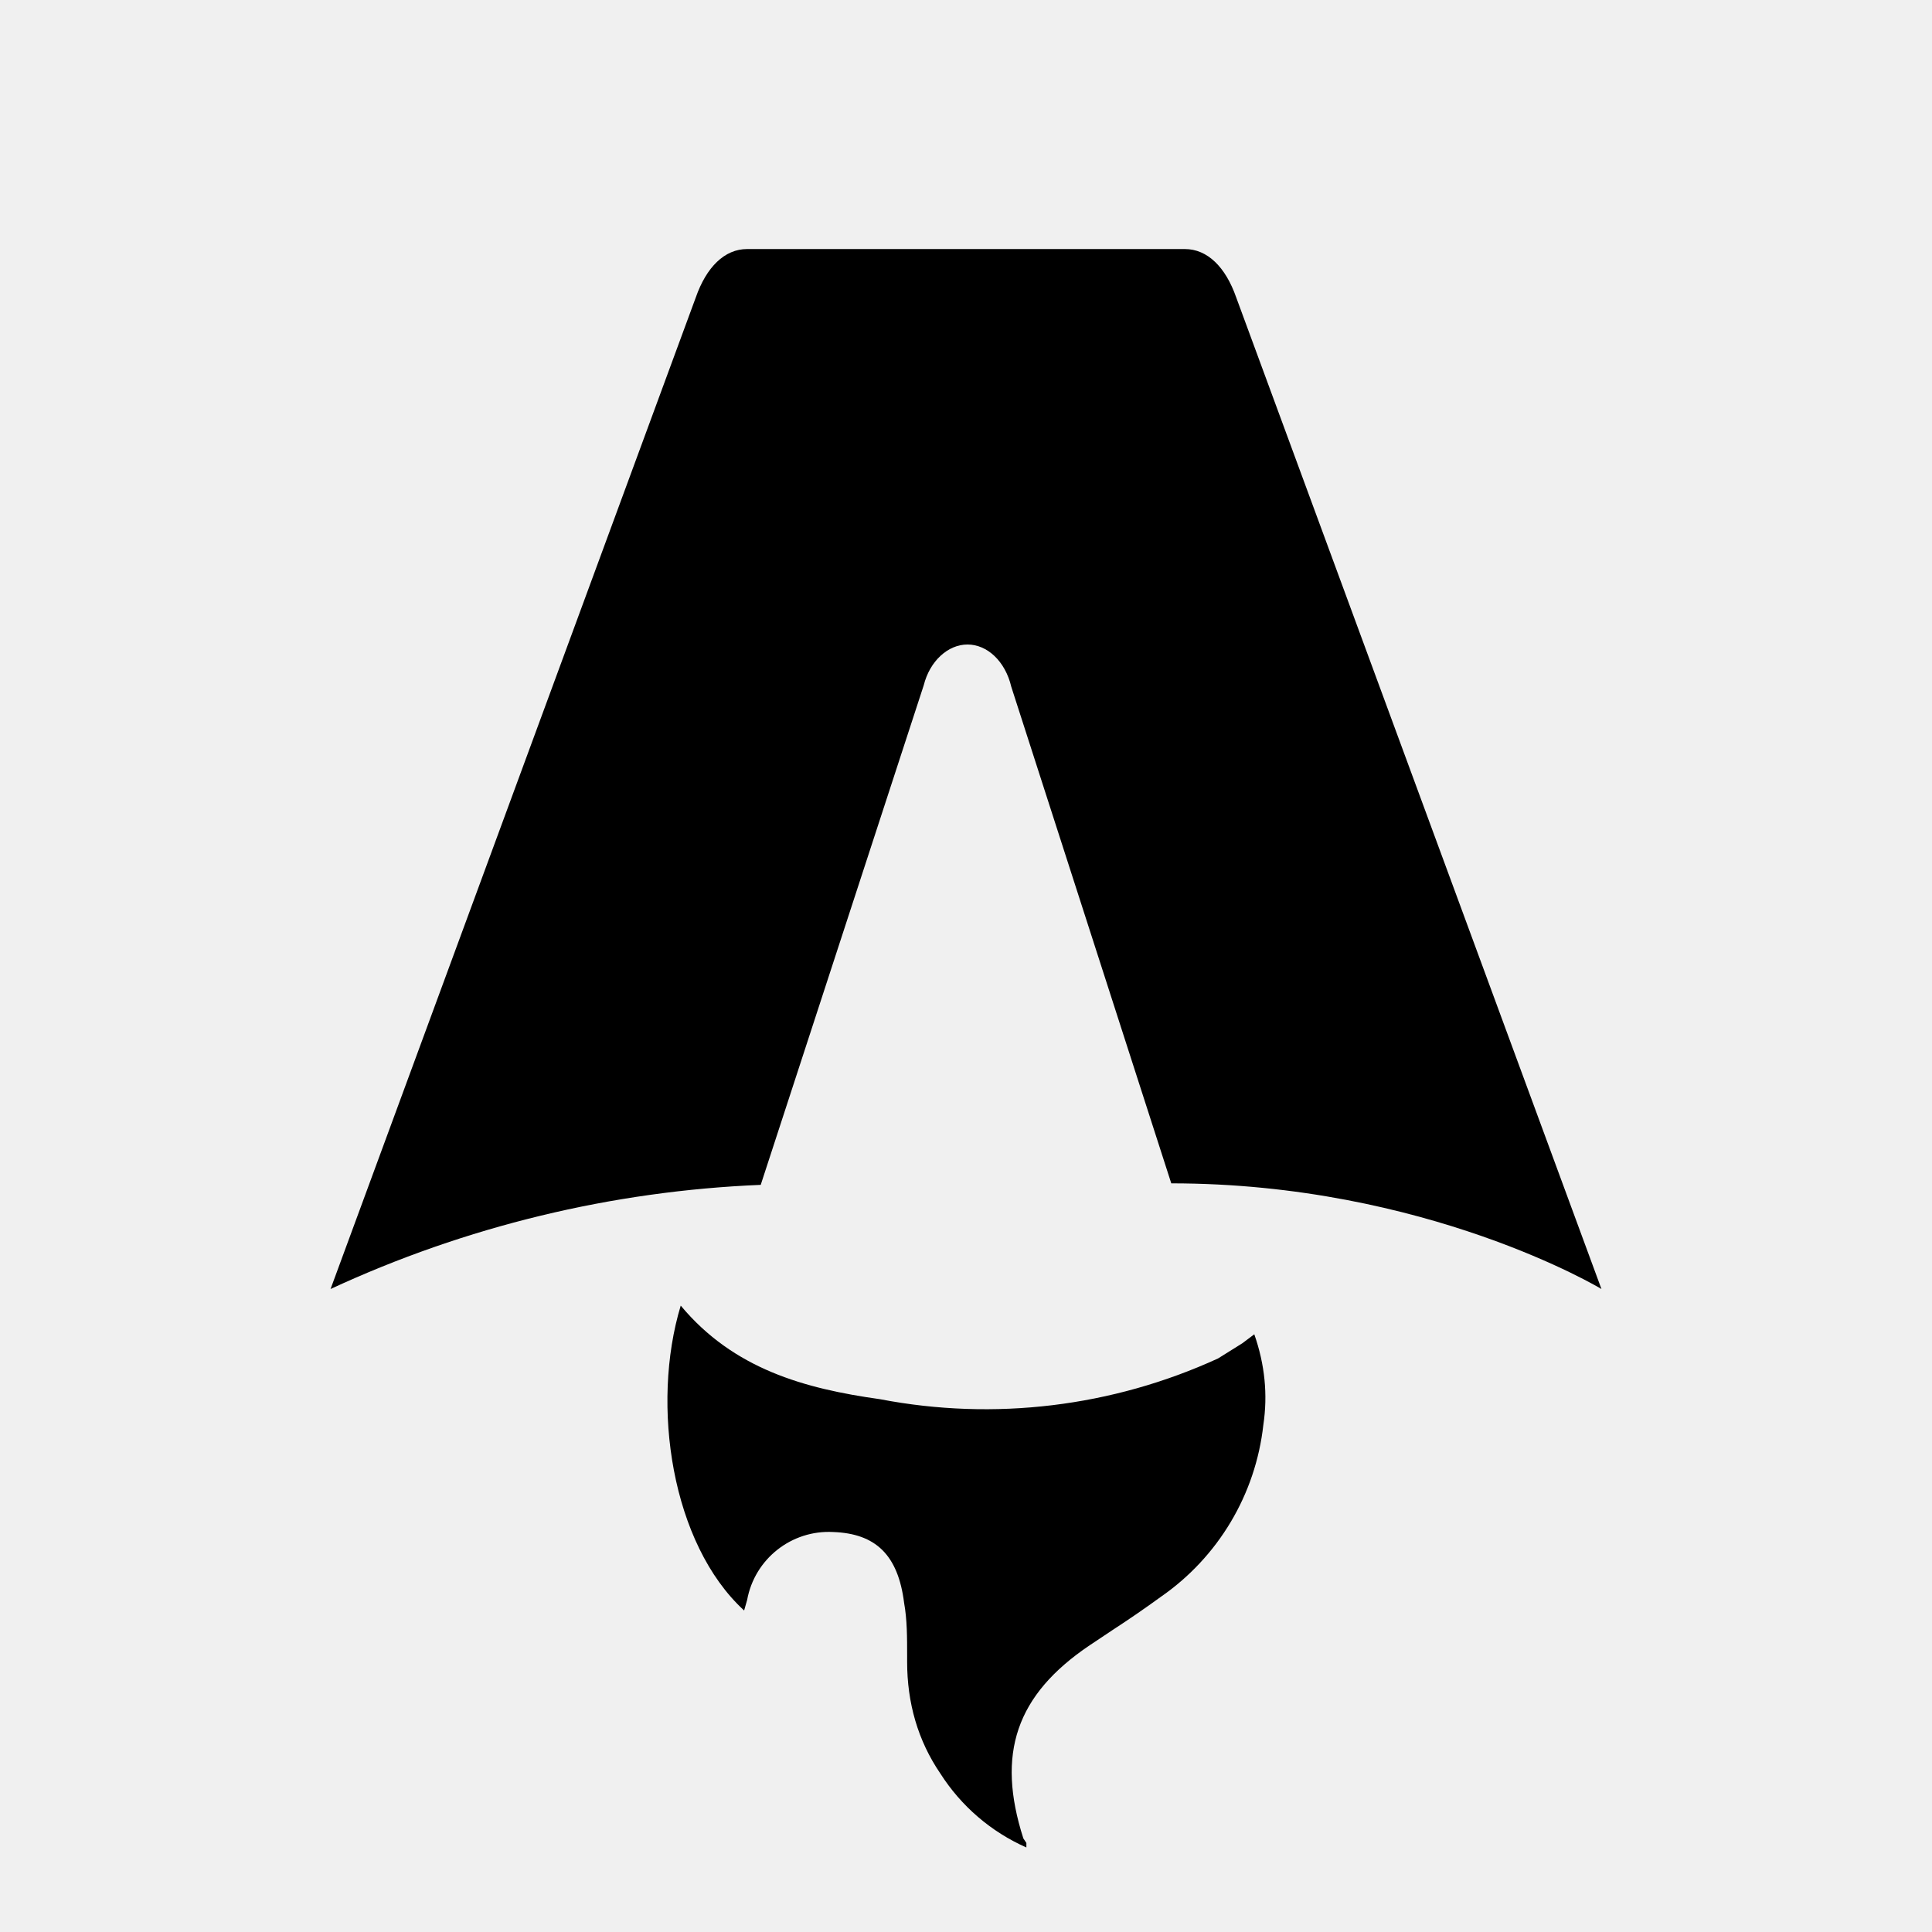
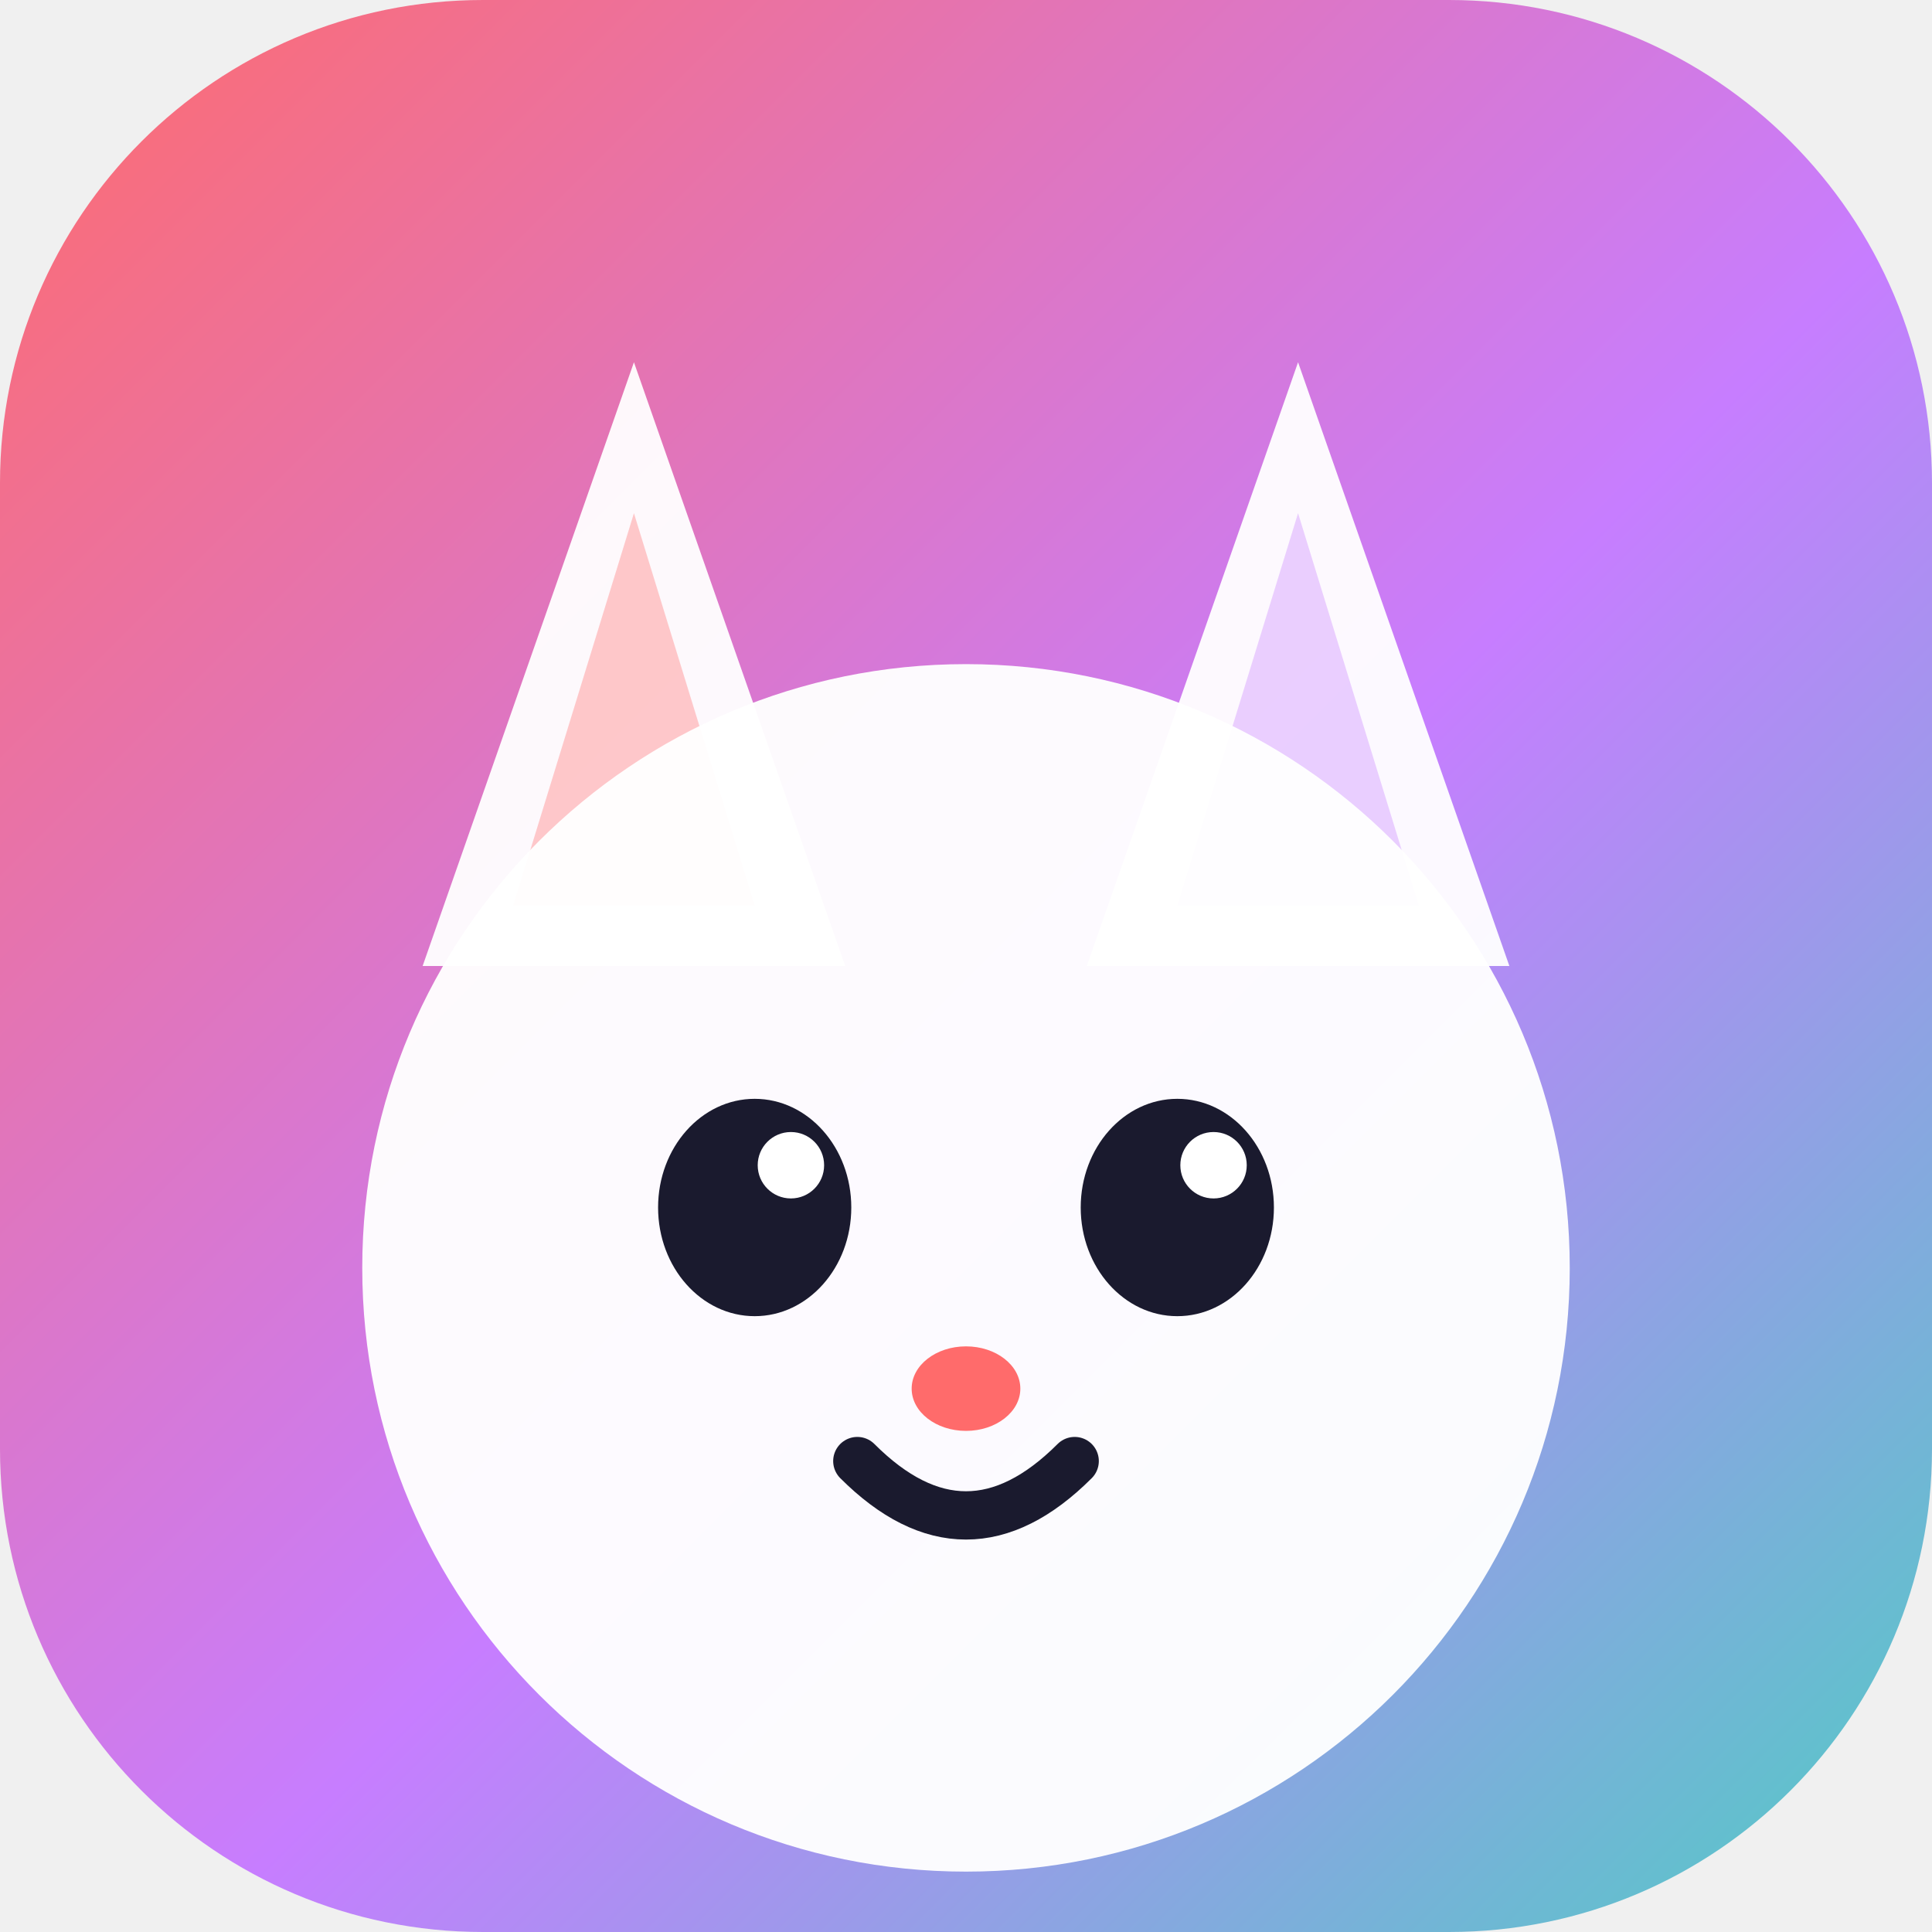
- <svg xmlns="http://www.w3.org/2000/svg" fill="none" viewBox="0 0 128 128">
-   <path d="M50.4 78.5a75.1 75.1 0 0 0-28.5 6.9l24.2-65.7c.7-2 1.9-3.2 3.4-3.2h29c1.5 0 2.7 1.2 3.4 3.2l24.2 65.7s-11.6-7-28.5-7L67 45.5c-.4-1.7-1.6-2.8-2.9-2.8-1.3 0-2.5 1.1-2.9 2.7L50.4 78.5Zm-1.1 28.2Zm-4.2-20.2c-2 6.6-.6 15.8 4.2 20.2a17.5 17.5 0 0 1 .2-.7 5.5 5.5 0 0 1 5.7-4.5c2.8.1 4.3 1.5 4.7 4.7.2 1.1.2 2.3.2 3.5v.4c0 2.7.7 5.2 2.2 7.4a13 13 0 0 0 5.7 4.9v-.3l-.2-.3c-1.8-5.6-.5-9.5 4.4-12.8l1.5-1a73 73 0 0 0 3.2-2.2 16 16 0 0 0 6.8-11.4c.3-2 .1-4-.6-6l-.8.6-1.6 1a37 37 0 0 1-22.4 2.7c-5-.7-9.7-2-13.2-6.2Z" />
-   <style>
-         path { fill: #000; }
-         @media (prefers-color-scheme: dark) {
-             path { fill: #FFF; }
-         }
-     </style>
+ <svg xmlns="http://www.w3.org/2000/svg" viewBox="0 0 32 32">
+   <defs>
+     <linearGradient id="g" x1="0" y1="0" x2="1" y2="1">
+       <stop offset="0%" stop-color="#FF6B6B" />
+       <stop offset="55%" stop-color="#C77DFF" />
+       <stop offset="100%" stop-color="#4ECDC4" />
+     </linearGradient>
+   </defs>
+   <rect width="32" height="32" rx="8" fill="url(#g)" />
+   <polygon points="7,16 10.5,6 14,16" fill="white" opacity="0.95" />
+   <polygon points="18,16 21.5,6 25,16" fill="white" opacity="0.95" />
+   <polygon points="8.5,15 10.5,8.5 12.5,15" fill="#FF6B6B" opacity="0.35" />
+   <polygon points="19.5,15 21.5,8.5 23.5,15" fill="#C77DFF" opacity="0.35" />
+   <circle cx="16" cy="21" r="10" fill="white" opacity="0.96" />
+   <ellipse cx="12.5" cy="20" rx="1.6" ry="1.8" fill="#1A1A2E" />
+   <ellipse cx="19.5" cy="20" rx="1.6" ry="1.8" fill="#1A1A2E" />
+   <circle cx="13.1" cy="19.3" r="0.55" fill="white" />
+   <circle cx="20.1" cy="19.3" r="0.55" fill="white" />
+   <ellipse cx="16" cy="23" rx="0.9" ry="0.7" fill="#FF6B6B" />
+   <path d="M14.2,24.2 Q16,26 17.8,24.2" stroke="#1A1A2E" stroke-width="0.8" fill="none" stroke-linecap="round" />
</svg>
